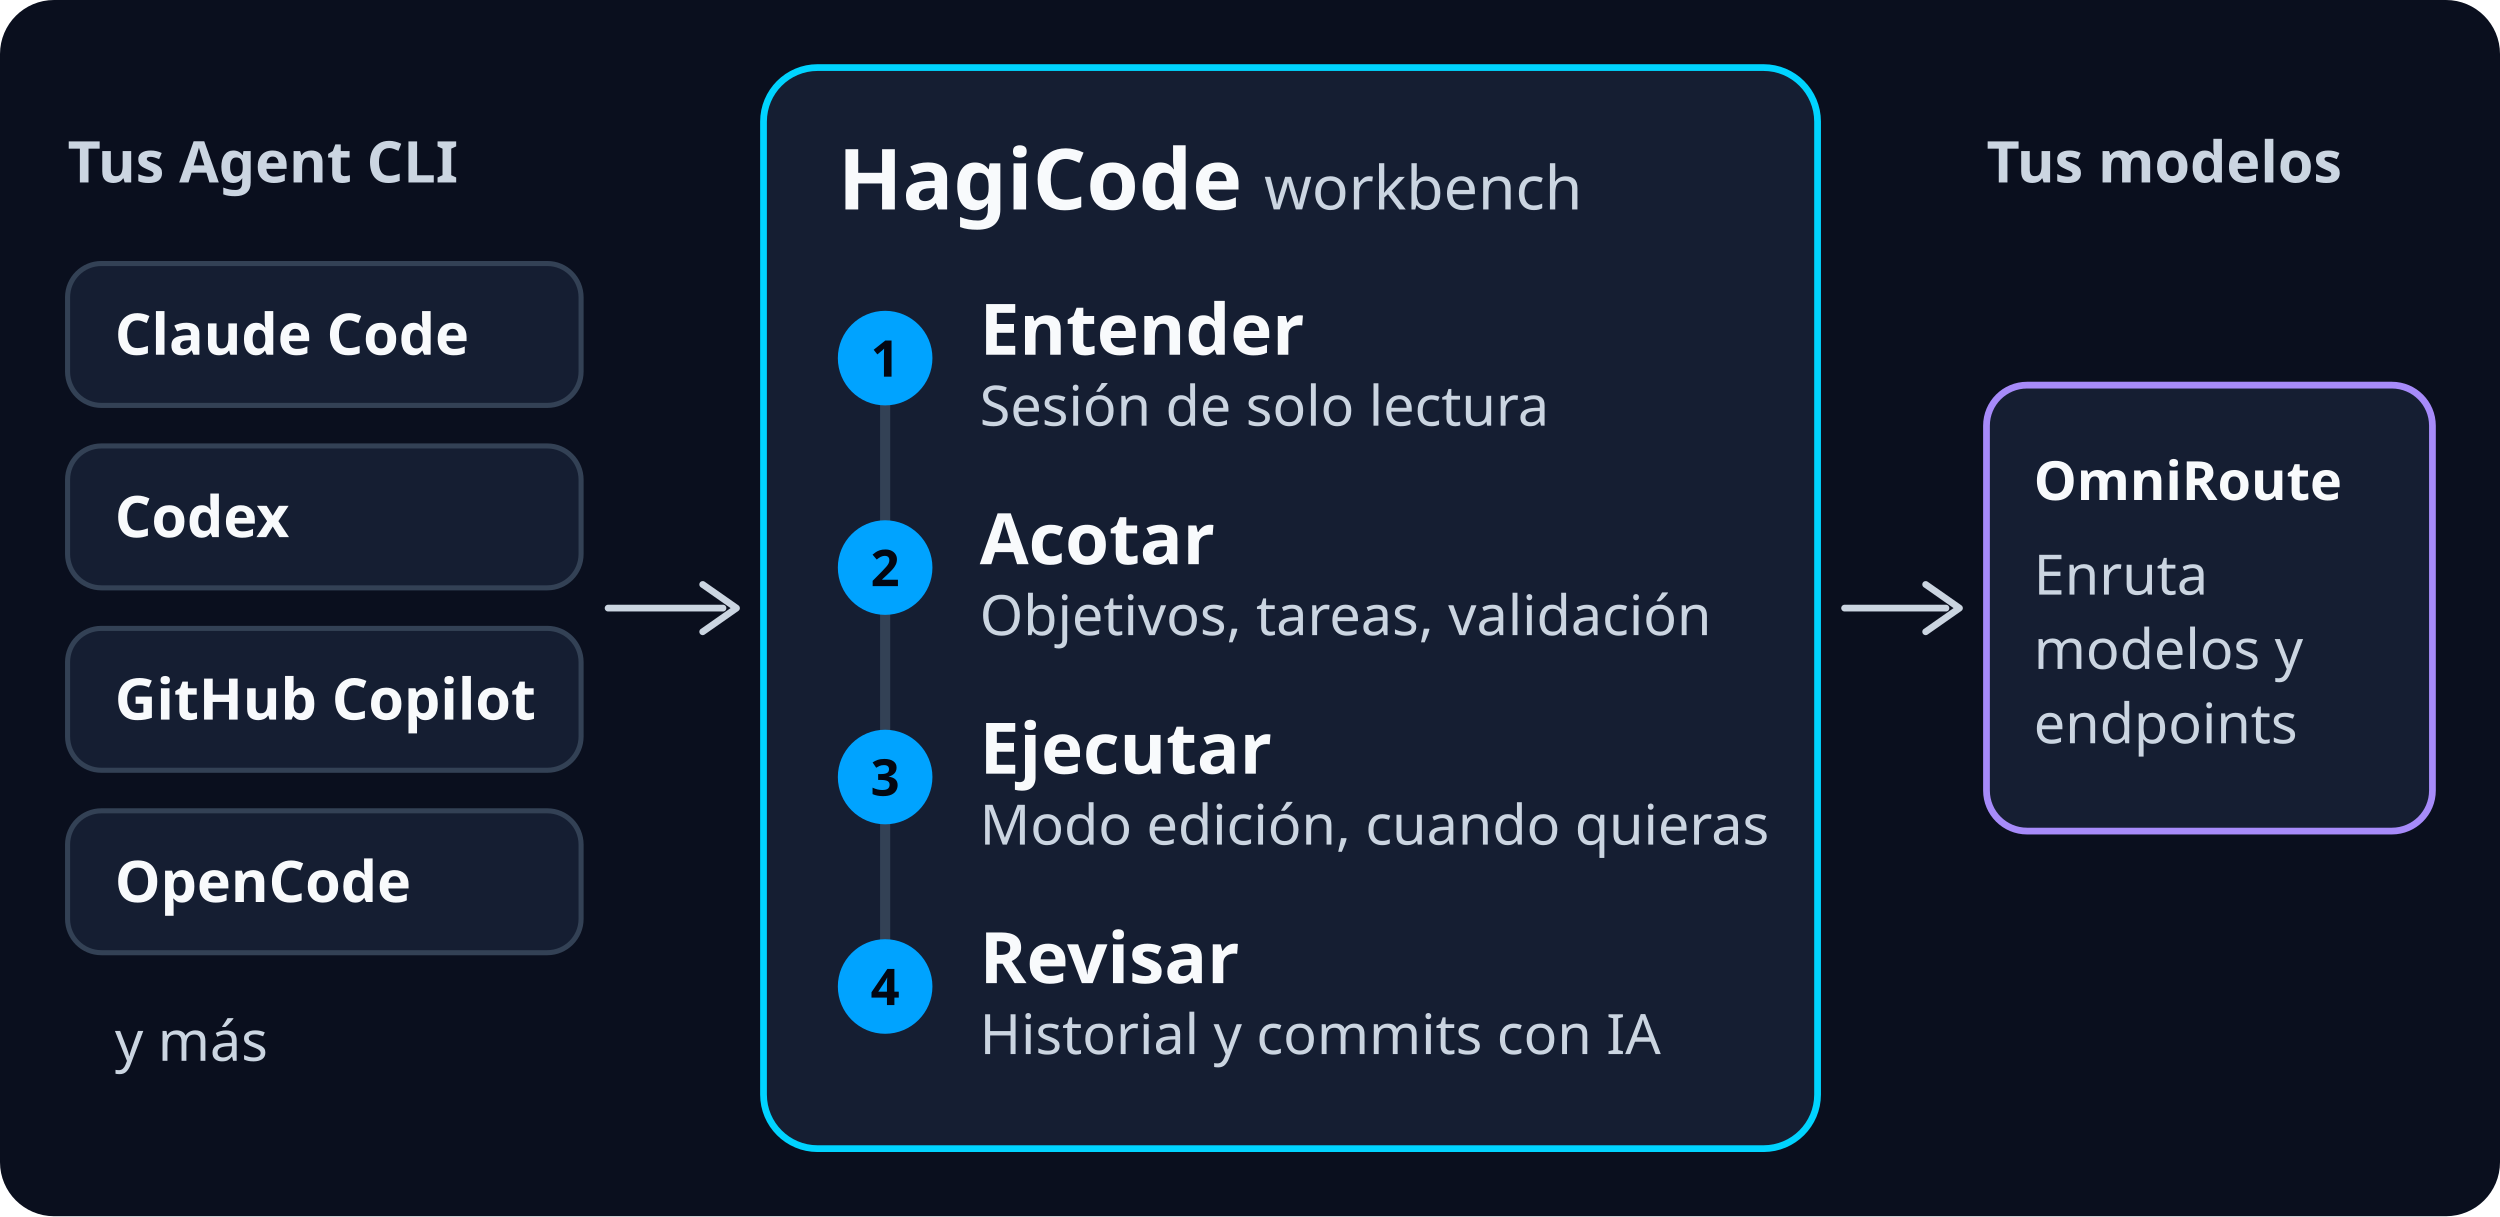
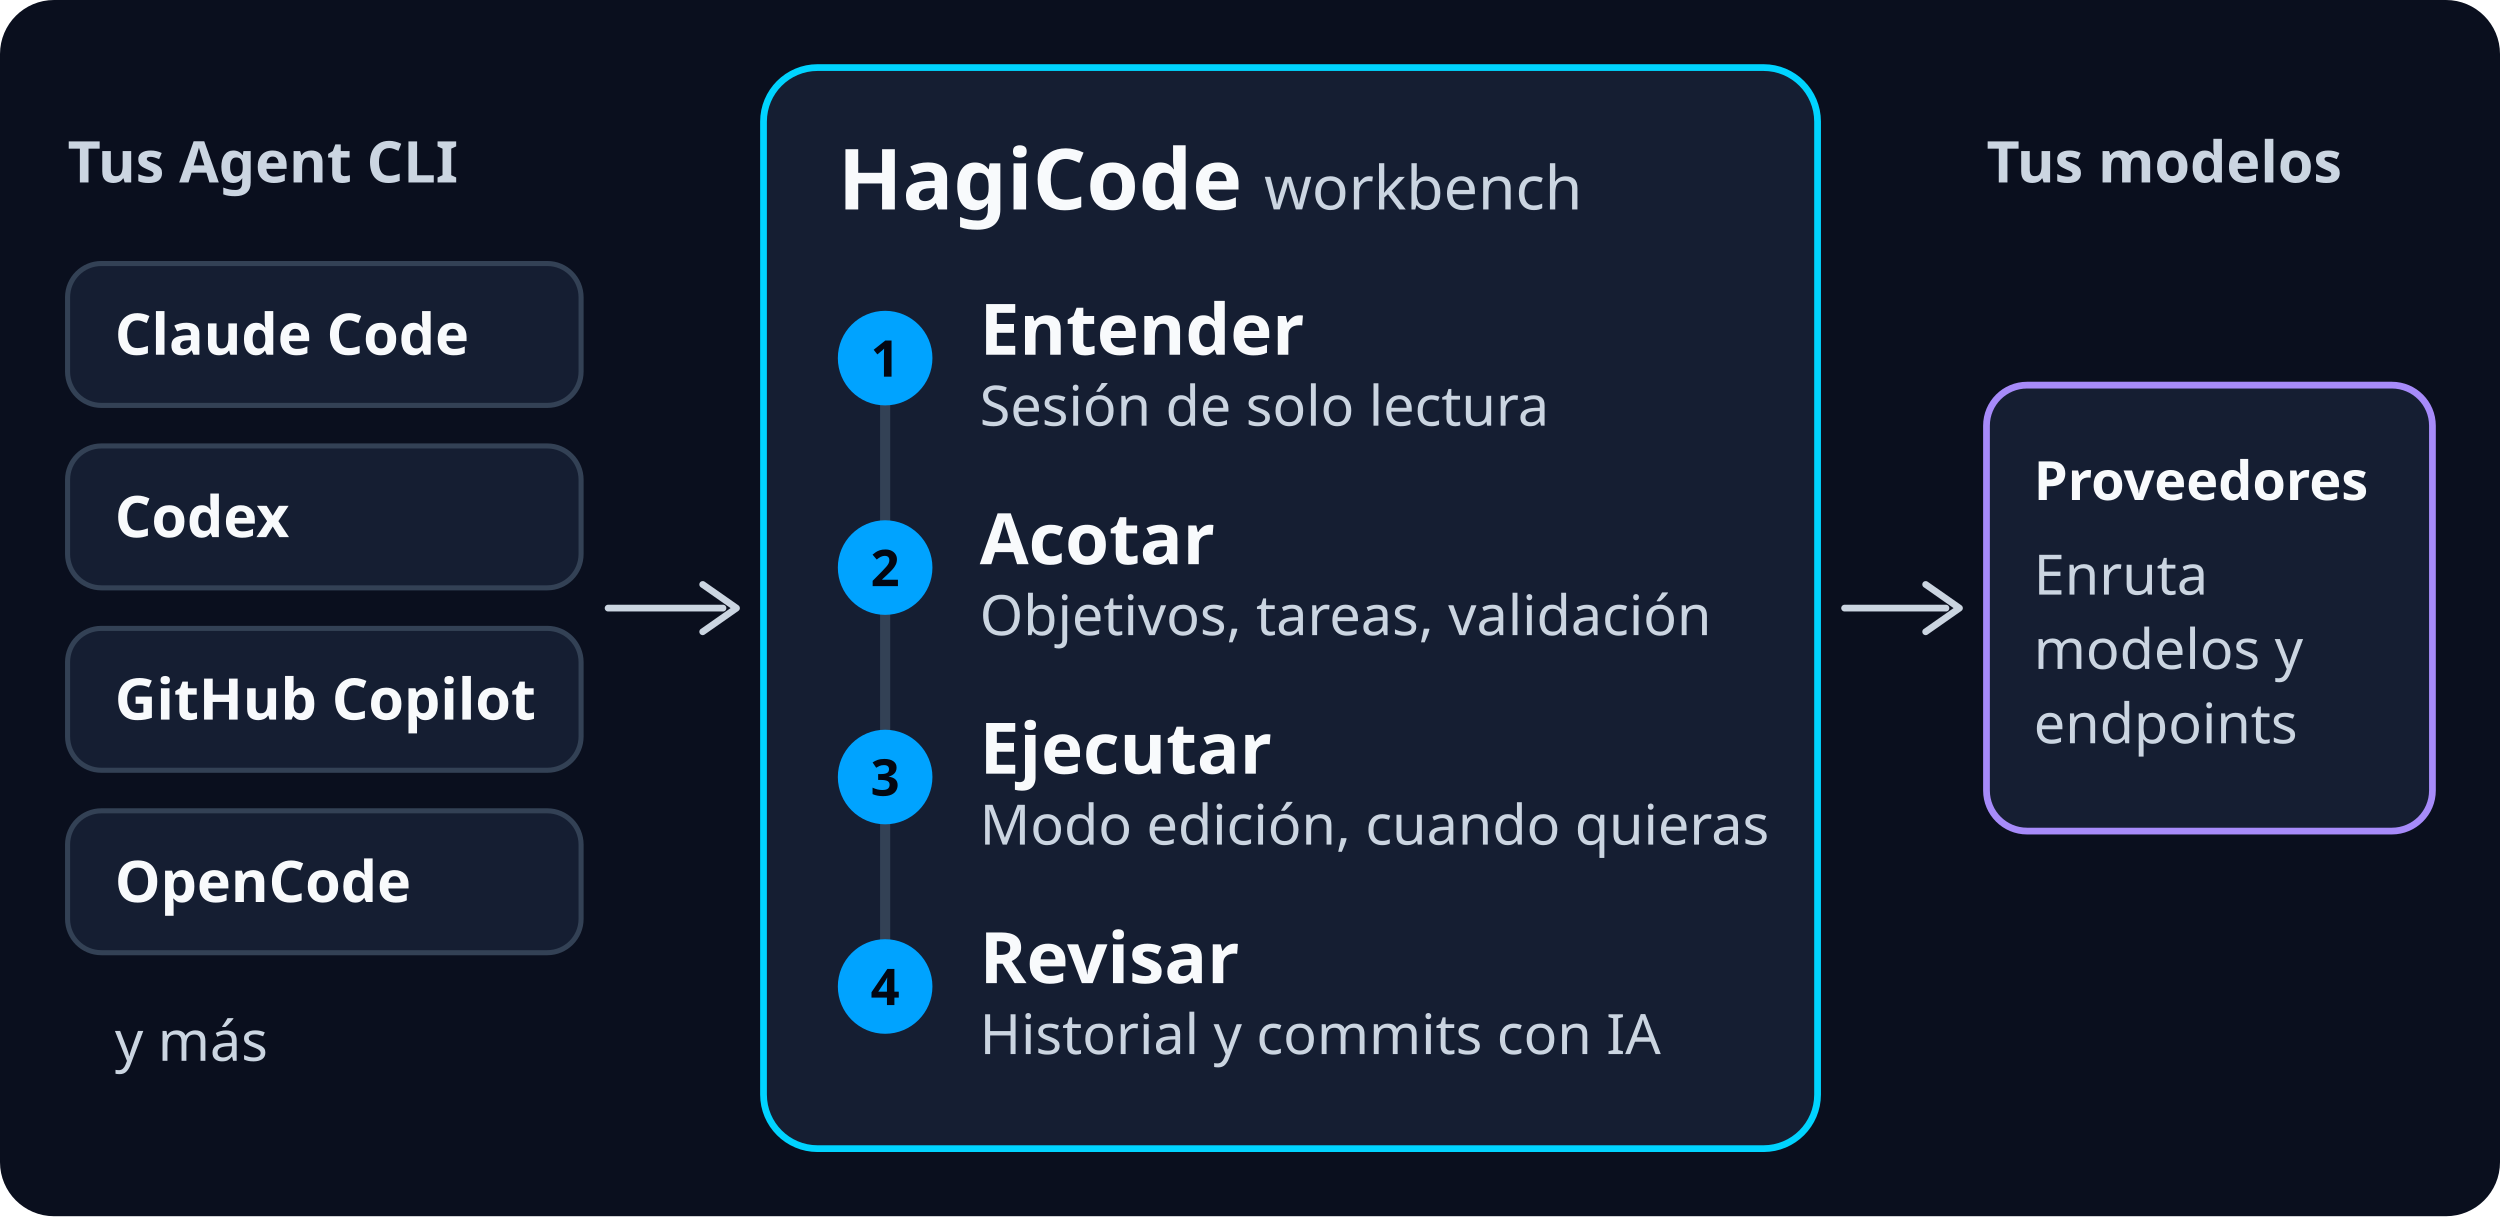
<svg xmlns="http://www.w3.org/2000/svg" viewBox="0 0 740 360" width="740" height="360" role="img" aria-labelledby="t d">
  <style>
    text{font-family:-apple-system, "Segoe UI", "Noto Sans", Helvetica, Arial, sans-serif}
    .h{font-size:17px;font-weight:600;fill:#CBD5E1}
    .t{font-size:17px;font-weight:600;fill:#F8FAFC}
    .s{font-size:21px;font-weight:700;fill:#F8FAFC}
    .d{font-size:16.5px;fill:#CBD5E1}
    .n{font-size:15px;font-weight:700;fill:#030712}
    .ring{opacity:0;transform-box:fill-box;transform-origin:center;animation:pulse 7s cubic-bezier(.22,1,.36,1) infinite}
    @keyframes pulse{0%{opacity:.85;transform:scale(1)}16%{opacity:0;transform:scale(2.1)}100%{opacity:0;transform:scale(2.1)}}
    @media (prefers-reduced-motion:reduce){.ring{animation:none}}
  </style>
  <rect width="740" height="360" rx="16" fill="#0A0F1E" />
  <text x="20" y="54" class="h">Tus Agent CLI</text>
  <rect x="20" y="78" width="152" height="42" rx="10" fill="#151E32" stroke="#334155" stroke-width="1.5" />
  <text x="34" y="105" class="t">Claude Code</text>
  <rect x="20" y="132" width="152" height="42" rx="10" fill="#151E32" stroke="#334155" stroke-width="1.5" />
  <text x="34" y="159" class="t">Codex</text>
  <rect x="20" y="186" width="152" height="42" rx="10" fill="#151E32" stroke="#334155" stroke-width="1.5" />
  <text x="34" y="213" class="t">GitHub Copilot</text>
  <rect x="20" y="240" width="152" height="42" rx="10" fill="#151E32" stroke="#334155" stroke-width="1.5" />
  <text x="34" y="267" class="t">OpenCode</text>
  <text x="34" y="314" class="d">y más</text>
  <path d="M180 180H214" stroke="#CBD5E1" stroke-width="2" stroke-linecap="round" />
  <path d="M208 173L218 180L208 187" fill="none" stroke="#CBD5E1" stroke-width="2" stroke-linecap="round" stroke-linejoin="round" />
  <rect x="226" y="20" width="312" height="320" rx="16" fill="#151E32" stroke="#00D4FF" stroke-width="2" />
  <text x="248" y="62" class="s" style="font-size:25px">HagiCode <tspan style="font-weight:500;fill:#CBD5E1;font-size:18px">workbench</tspan>
  </text>
  <path d="M262 106V292" stroke="#334155" stroke-width="3" stroke-linecap="round" />
  <circle class="ring" style="animation-delay:0.0s" cx="262" cy="106" r="14" fill="none" stroke="#00D4FF" stroke-width="2.5" />
  <circle cx="262" cy="106" r="14" fill="#00A3FF" />
  <text x="262" y="111.5" text-anchor="middle" class="n">1</text>
  <text x="290" y="105" class="s">Entender</text>
  <text x="290" y="126" class="d">Sesión de solo lectura</text>
  <circle class="ring" style="animation-delay:1.3s" cx="262" cy="168" r="14" fill="none" stroke="#00D4FF" stroke-width="2.5" />
  <circle cx="262" cy="168" r="14" fill="#00A3FF" />
  <text x="262" y="173.5" text-anchor="middle" class="n">2</text>
  <text x="290" y="167" class="s">Acotar</text>
  <text x="290" y="188" class="d">Objetivos, tareas, validación</text>
  <circle class="ring" style="animation-delay:2.6s" cx="262" cy="230" r="14" fill="none" stroke="#00D4FF" stroke-width="2.5" />
  <circle cx="262" cy="230" r="14" fill="#00A3FF" />
  <text x="262" y="235.5" text-anchor="middle" class="n">3</text>
  <text x="290" y="229" class="s">Ejecutar</text>
  <text x="290" y="250" class="d">Modo edición, cuando quieras</text>
  <circle class="ring" style="animation-delay:3.9s" cx="262" cy="292" r="14" fill="none" stroke="#00D4FF" stroke-width="2.5" />
  <circle cx="262" cy="292" r="14" fill="#00A3FF" />
  <text x="262" y="297.5" text-anchor="middle" class="n">4</text>
  <text x="290" y="291" class="s">Revisar</text>
  <text x="290" y="312" class="d">Historial y commits con IA</text>
  <path d="M546 180H576" stroke="#CBD5E1" stroke-width="2" stroke-linecap="round" />
  <path d="M570 173L580 180L570 187" fill="none" stroke="#CBD5E1" stroke-width="2" stroke-linecap="round" stroke-linejoin="round" />
  <text x="588" y="54" class="h">Tus modelos</text>
  <rect x="588" y="114" width="132" height="132" rx="12" fill="#151E32" stroke="#A78BFA" stroke-width="2" />
-   <text x="602" y="148" class="t" style="font-size:16px;font-weight:700">OmniRoute</text>
+   <text x="602" y="148" class="t" style="font-size:16px;font-weight:700">Proveedores</text>
  <text x="602" y="176" class="d">Enruta</text>
  <text x="602" y="198" class="d">modelos y</text>
  <text x="602" y="220" class="d">endpoints</text>
</svg>
